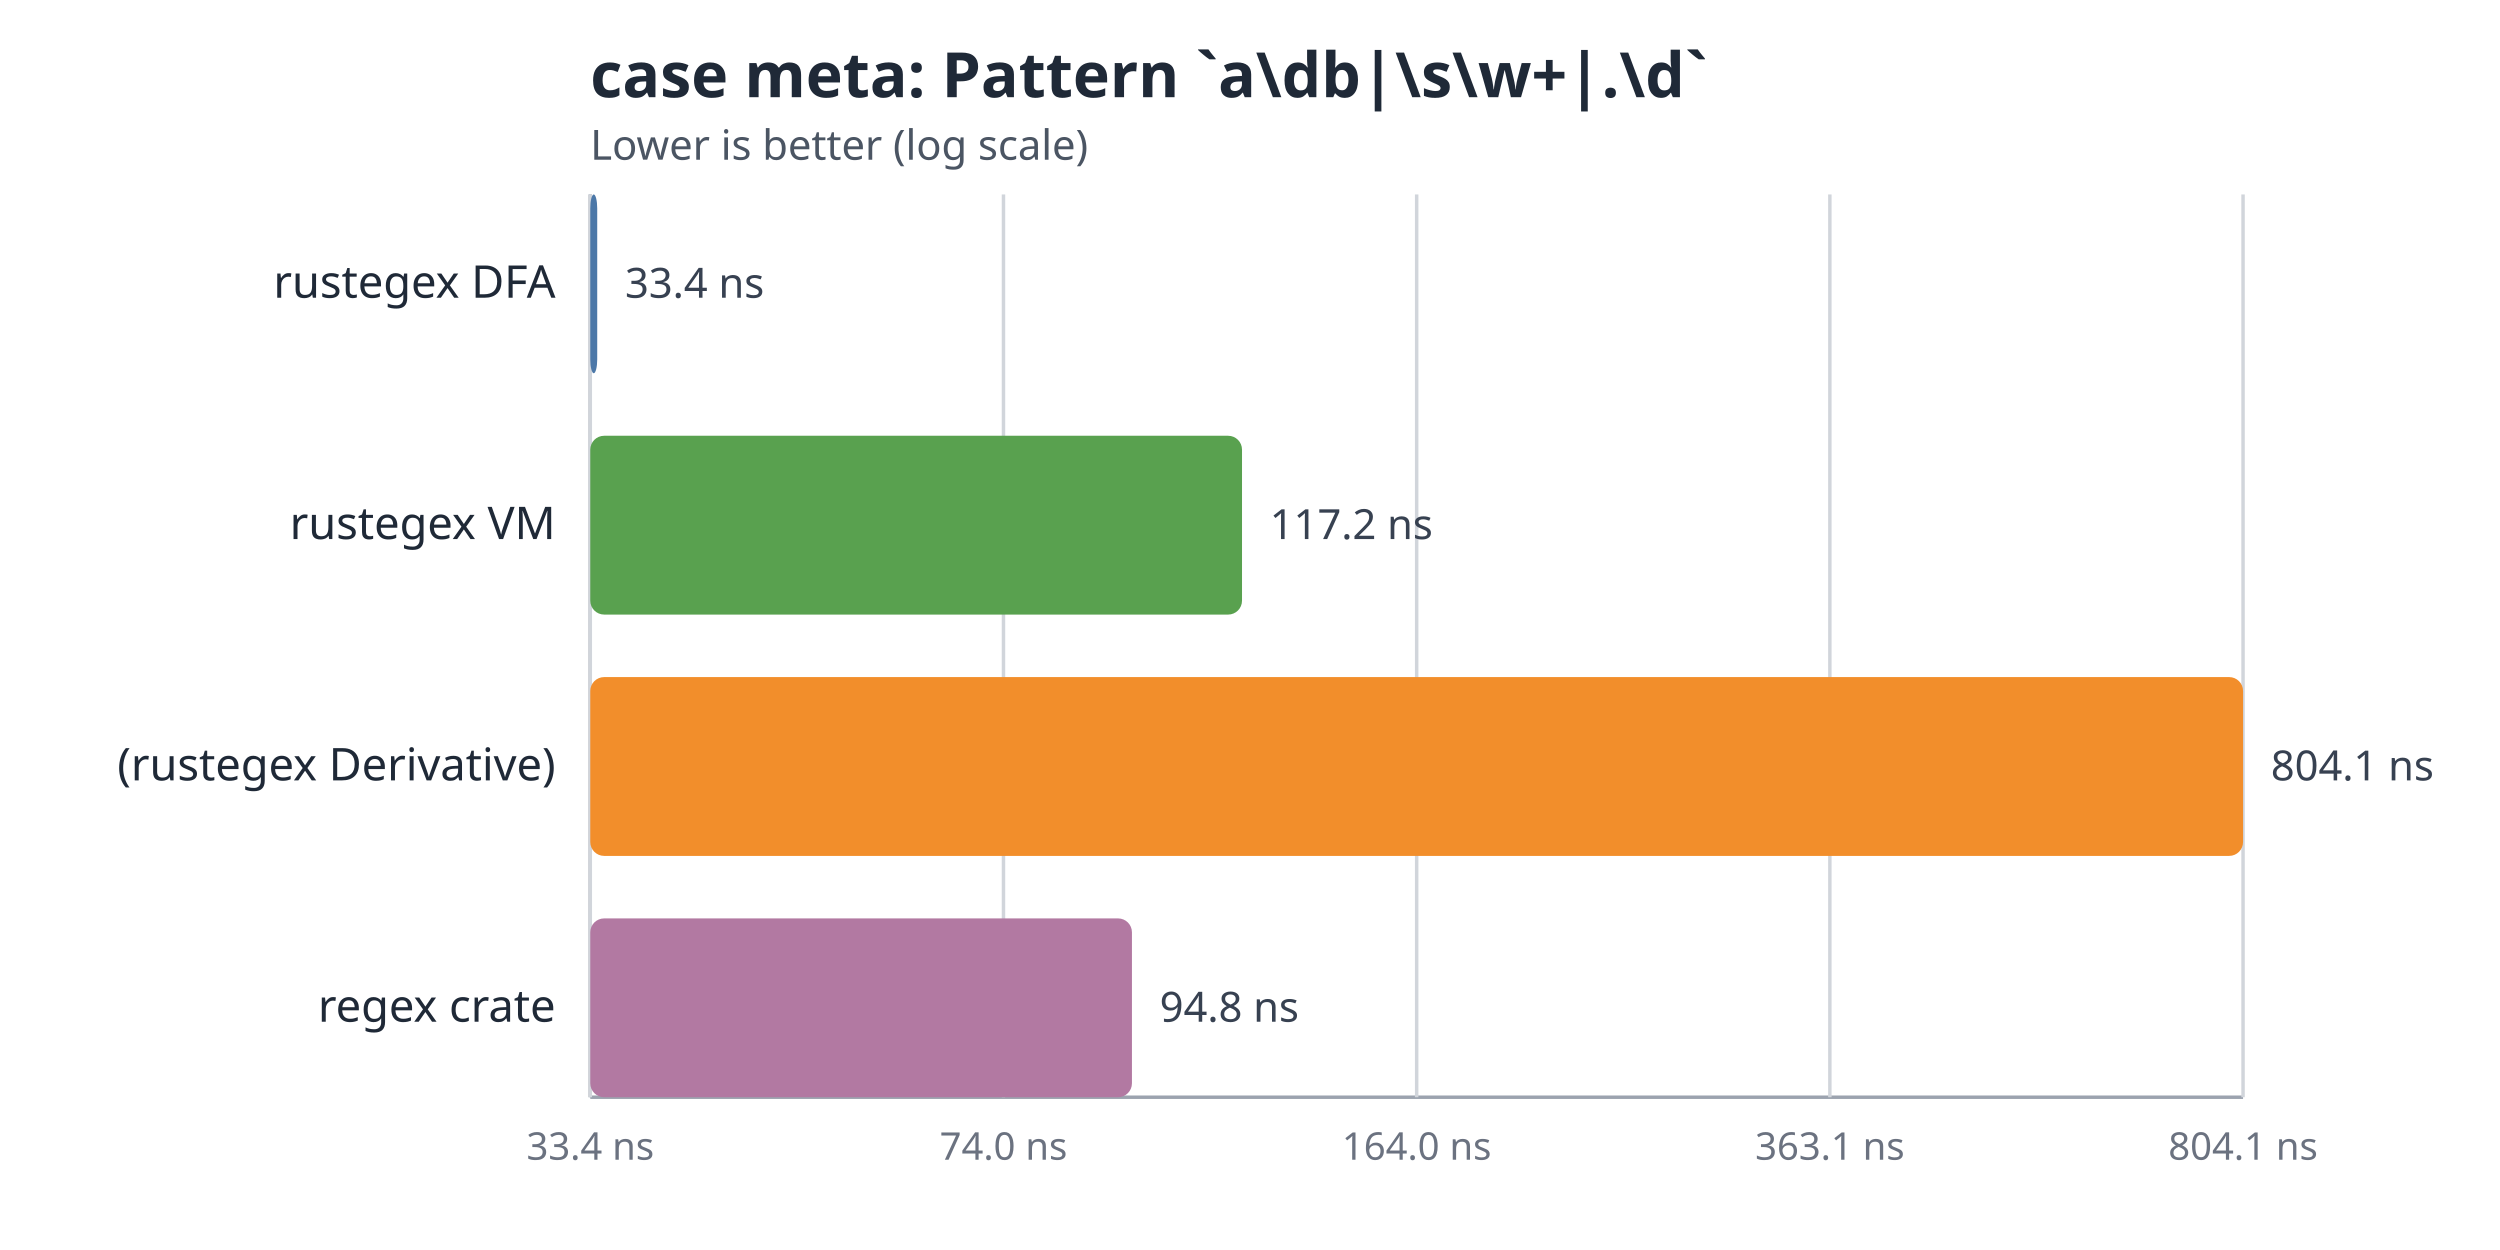
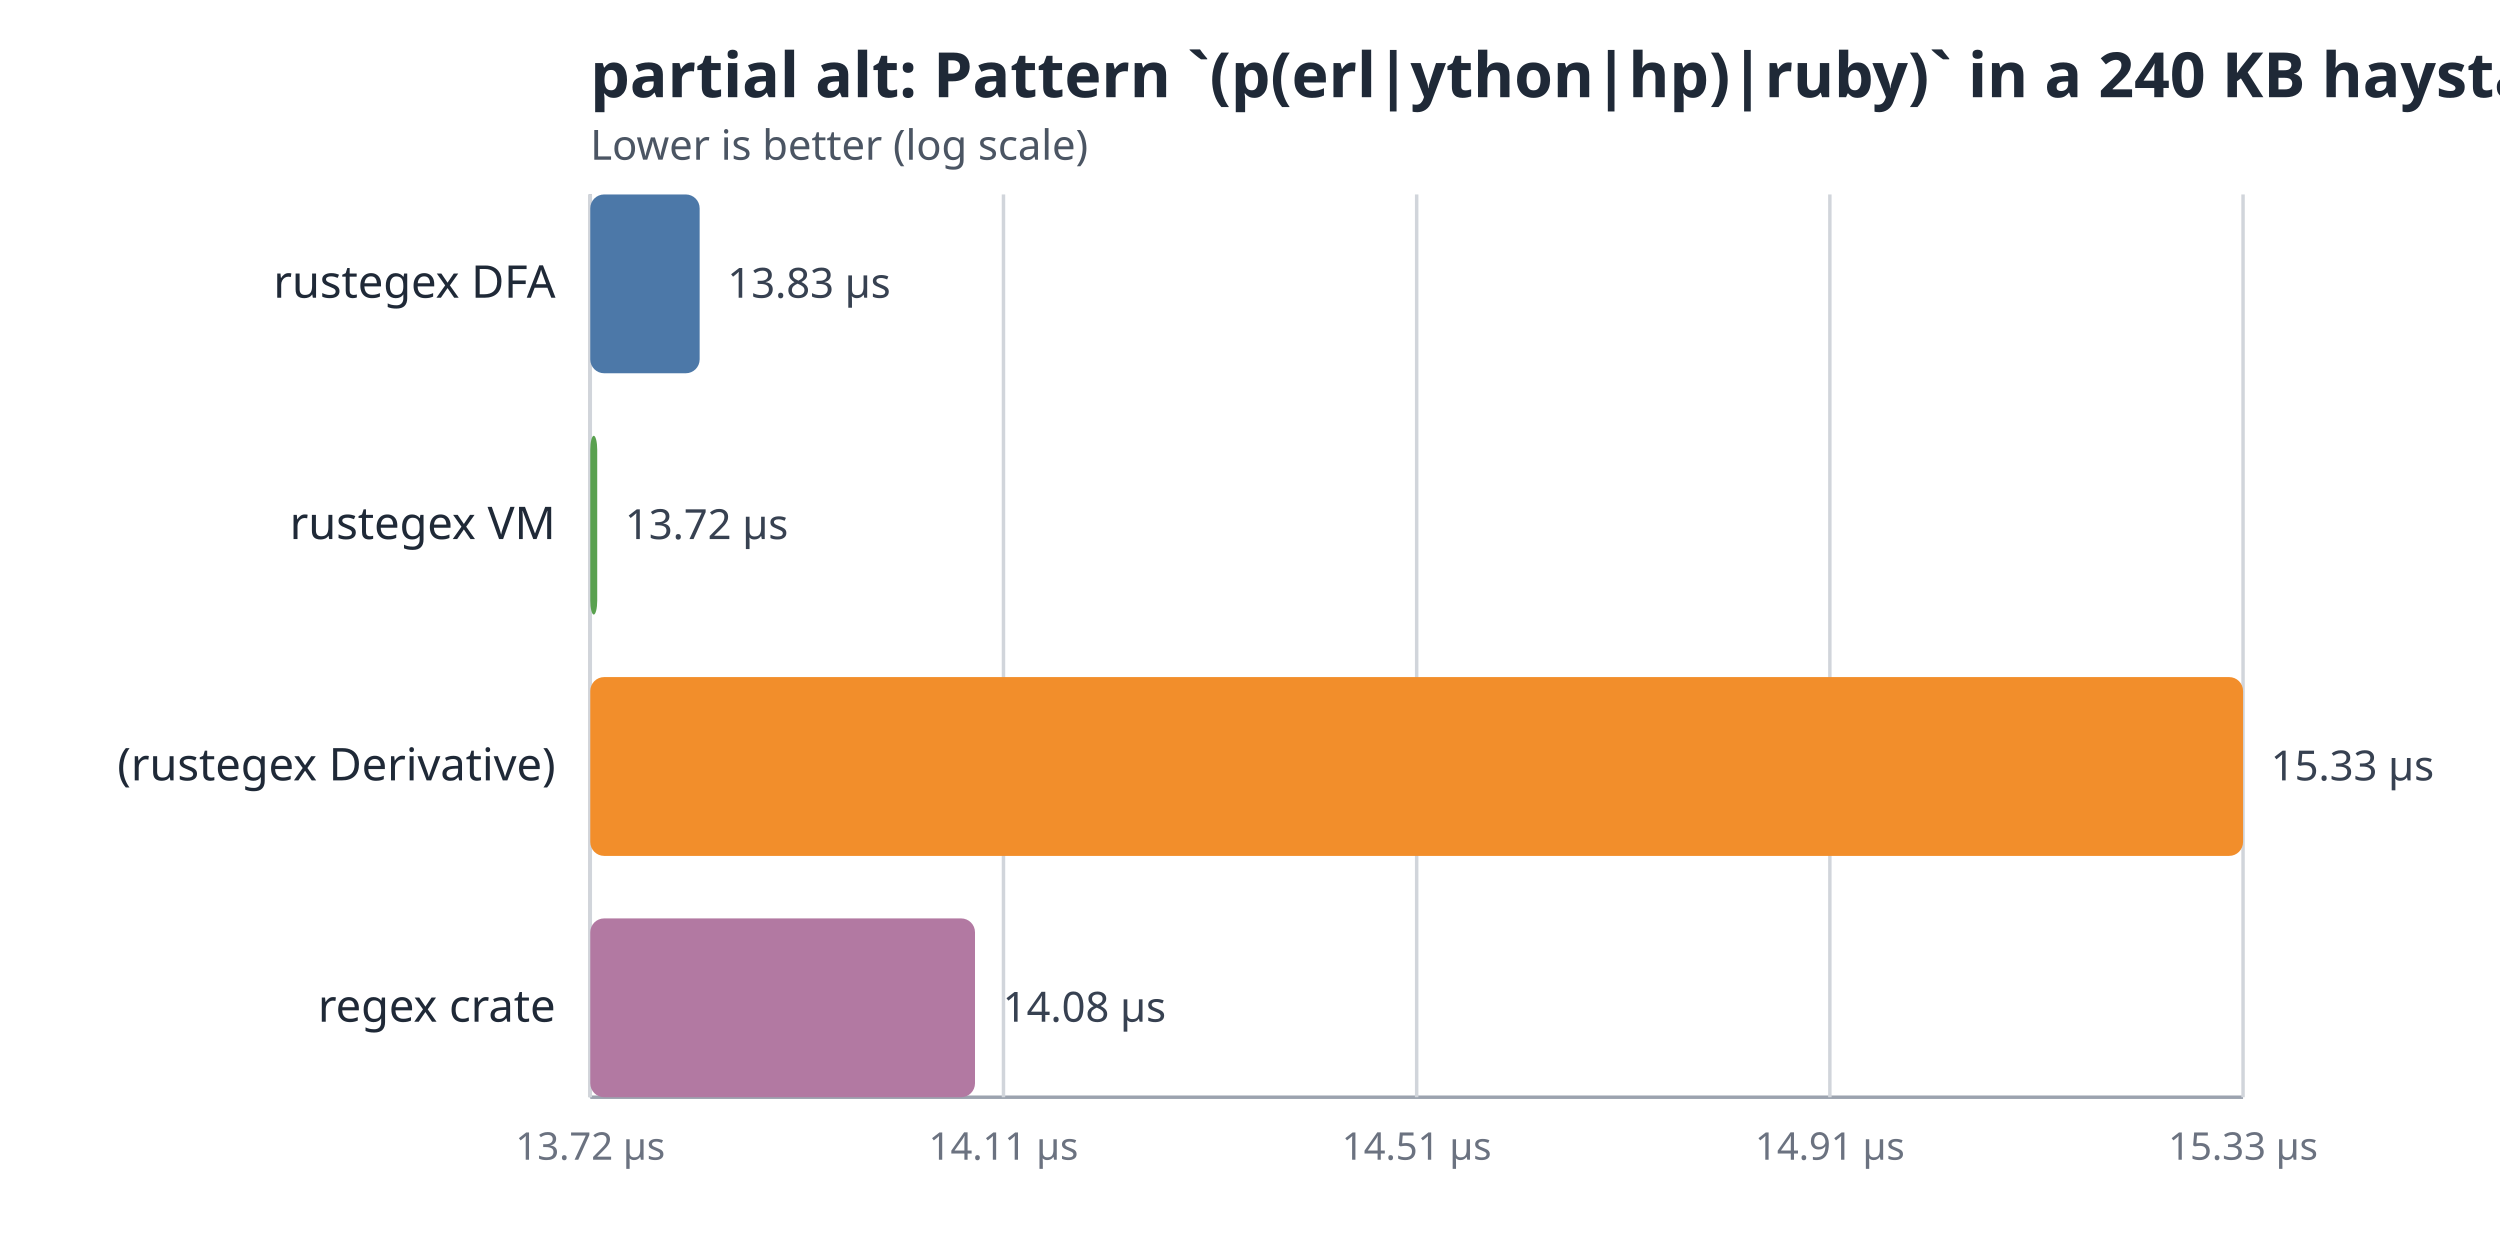
<svg xmlns="http://www.w3.org/2000/svg" width="720" height="360" viewBox="0 0 720 360">
  <rect width="100%" height="100%" fill="#ffffff" />
  <style>text { font-family: ui-sans-serif, system-ui, sans-serif; fill: #1f2937; }.title { font-size: 18px; font-weight: 700; }.subtitle { font-size: 12px; fill: #4b5563; }.label { font-size: 13px; }.value { font-size: 12px; fill: #374151; }.axis { stroke: #9ca3af; stroke-width: 1; }.tick { stroke: #d1d5db; stroke-width: 1; }.tick-label { font-size: 11px; fill: #6b7280; }</style>
-   <text class="title" x="170" y="28">case meta: Pattern `a\db|\s\w+|.\d`</text>
+   <text class="title" x="170" y="28">partial alt: Pattern `(p(erl|ython|hp)|ruby)` in a 240 KB haystack</text>
  <text class="subtitle" x="170" y="46">Lower is better (log scale)</text>
  <line class="axis" x1="170" y1="316" x2="646" y2="316" />
  <line class="axis" x1="170" y1="56" x2="170" y2="316" />
  <line class="tick" x1="170.0" y1="56" x2="170.0" y2="316" />
-   <text class="tick-label" x="170.0" y="334" text-anchor="middle">33.4 ns</text>
+   <text class="tick-label" x="170.0" y="334" text-anchor="middle">13.72 µs</text>
  <line class="tick" x1="289.0" y1="56" x2="289.0" y2="316" />
-   <text class="tick-label" x="289.0" y="334" text-anchor="middle">74.0 ns</text>
+   <text class="tick-label" x="289.0" y="334" text-anchor="middle">14.11 µs</text>
  <line class="tick" x1="408.0" y1="56" x2="408.0" y2="316" />
-   <text class="tick-label" x="408.0" y="334" text-anchor="middle">164.0 ns</text>
+   <text class="tick-label" x="408.0" y="334" text-anchor="middle">14.51 µs</text>
  <line class="tick" x1="527.0" y1="56" x2="527.0" y2="316" />
-   <text class="tick-label" x="527.0" y="334" text-anchor="middle">363.1 ns</text>
+   <text class="tick-label" x="527.0" y="334" text-anchor="middle">14.91 µs</text>
  <line class="tick" x1="646.0" y1="56" x2="646.0" y2="316" />
-   <text class="tick-label" x="646.0" y="334" text-anchor="middle">804.1 ns</text>
-   <rect x="170.0" y="56.0" width="2.0" height="51.5" fill="#4c78a8" rx="4" />
+   <text class="tick-label" x="646.0" y="334" text-anchor="middle">15.33 µs</text>
+   <rect x="170.0" y="56.0" width="31.5" height="51.5" fill="#4c78a8" rx="4" />
  <text class="label" x="160" y="85.75" text-anchor="end">rustegex DFA</text>
-   <text class="value" x="180.0" y="85.75">33.4 ns</text>
-   <rect x="170.0" y="125.5" width="187.7" height="51.5" fill="#59a14f" rx="4" />
+   <text class="value" x="209.5" y="85.75">13.83 µs</text>
+   <rect x="170.0" y="125.5" width="2.0" height="51.5" fill="#59a14f" rx="4" />
  <text class="label" x="160" y="155.25" text-anchor="end">rustegex VM</text>
-   <text class="value" x="365.7" y="155.25">117.2 ns</text>
+   <text class="value" x="180.0" y="155.25">13.72 µs</text>
  <rect x="170.0" y="195.0" width="476.0" height="51.5" fill="#f28e2b" rx="4" />
  <text class="label" x="160" y="224.75" text-anchor="end">(rustegex Derivative)</text>
-   <text class="value" x="654.0" y="224.75">804.1 ns</text>
-   <rect x="170.0" y="264.5" width="156.0" height="51.5" fill="#b279a2" rx="4" />
+   <text class="value" x="654.0" y="224.75">15.33 µs</text>
+   <rect x="170.0" y="264.5" width="110.8" height="51.5" fill="#b279a2" rx="4" />
  <text class="label" x="160" y="294.25" text-anchor="end">regex crate</text>
-   <text class="value" x="334.0" y="294.25">94.8 ns</text>
+   <text class="value" x="288.8" y="294.25">14.08 µs</text>
</svg>
